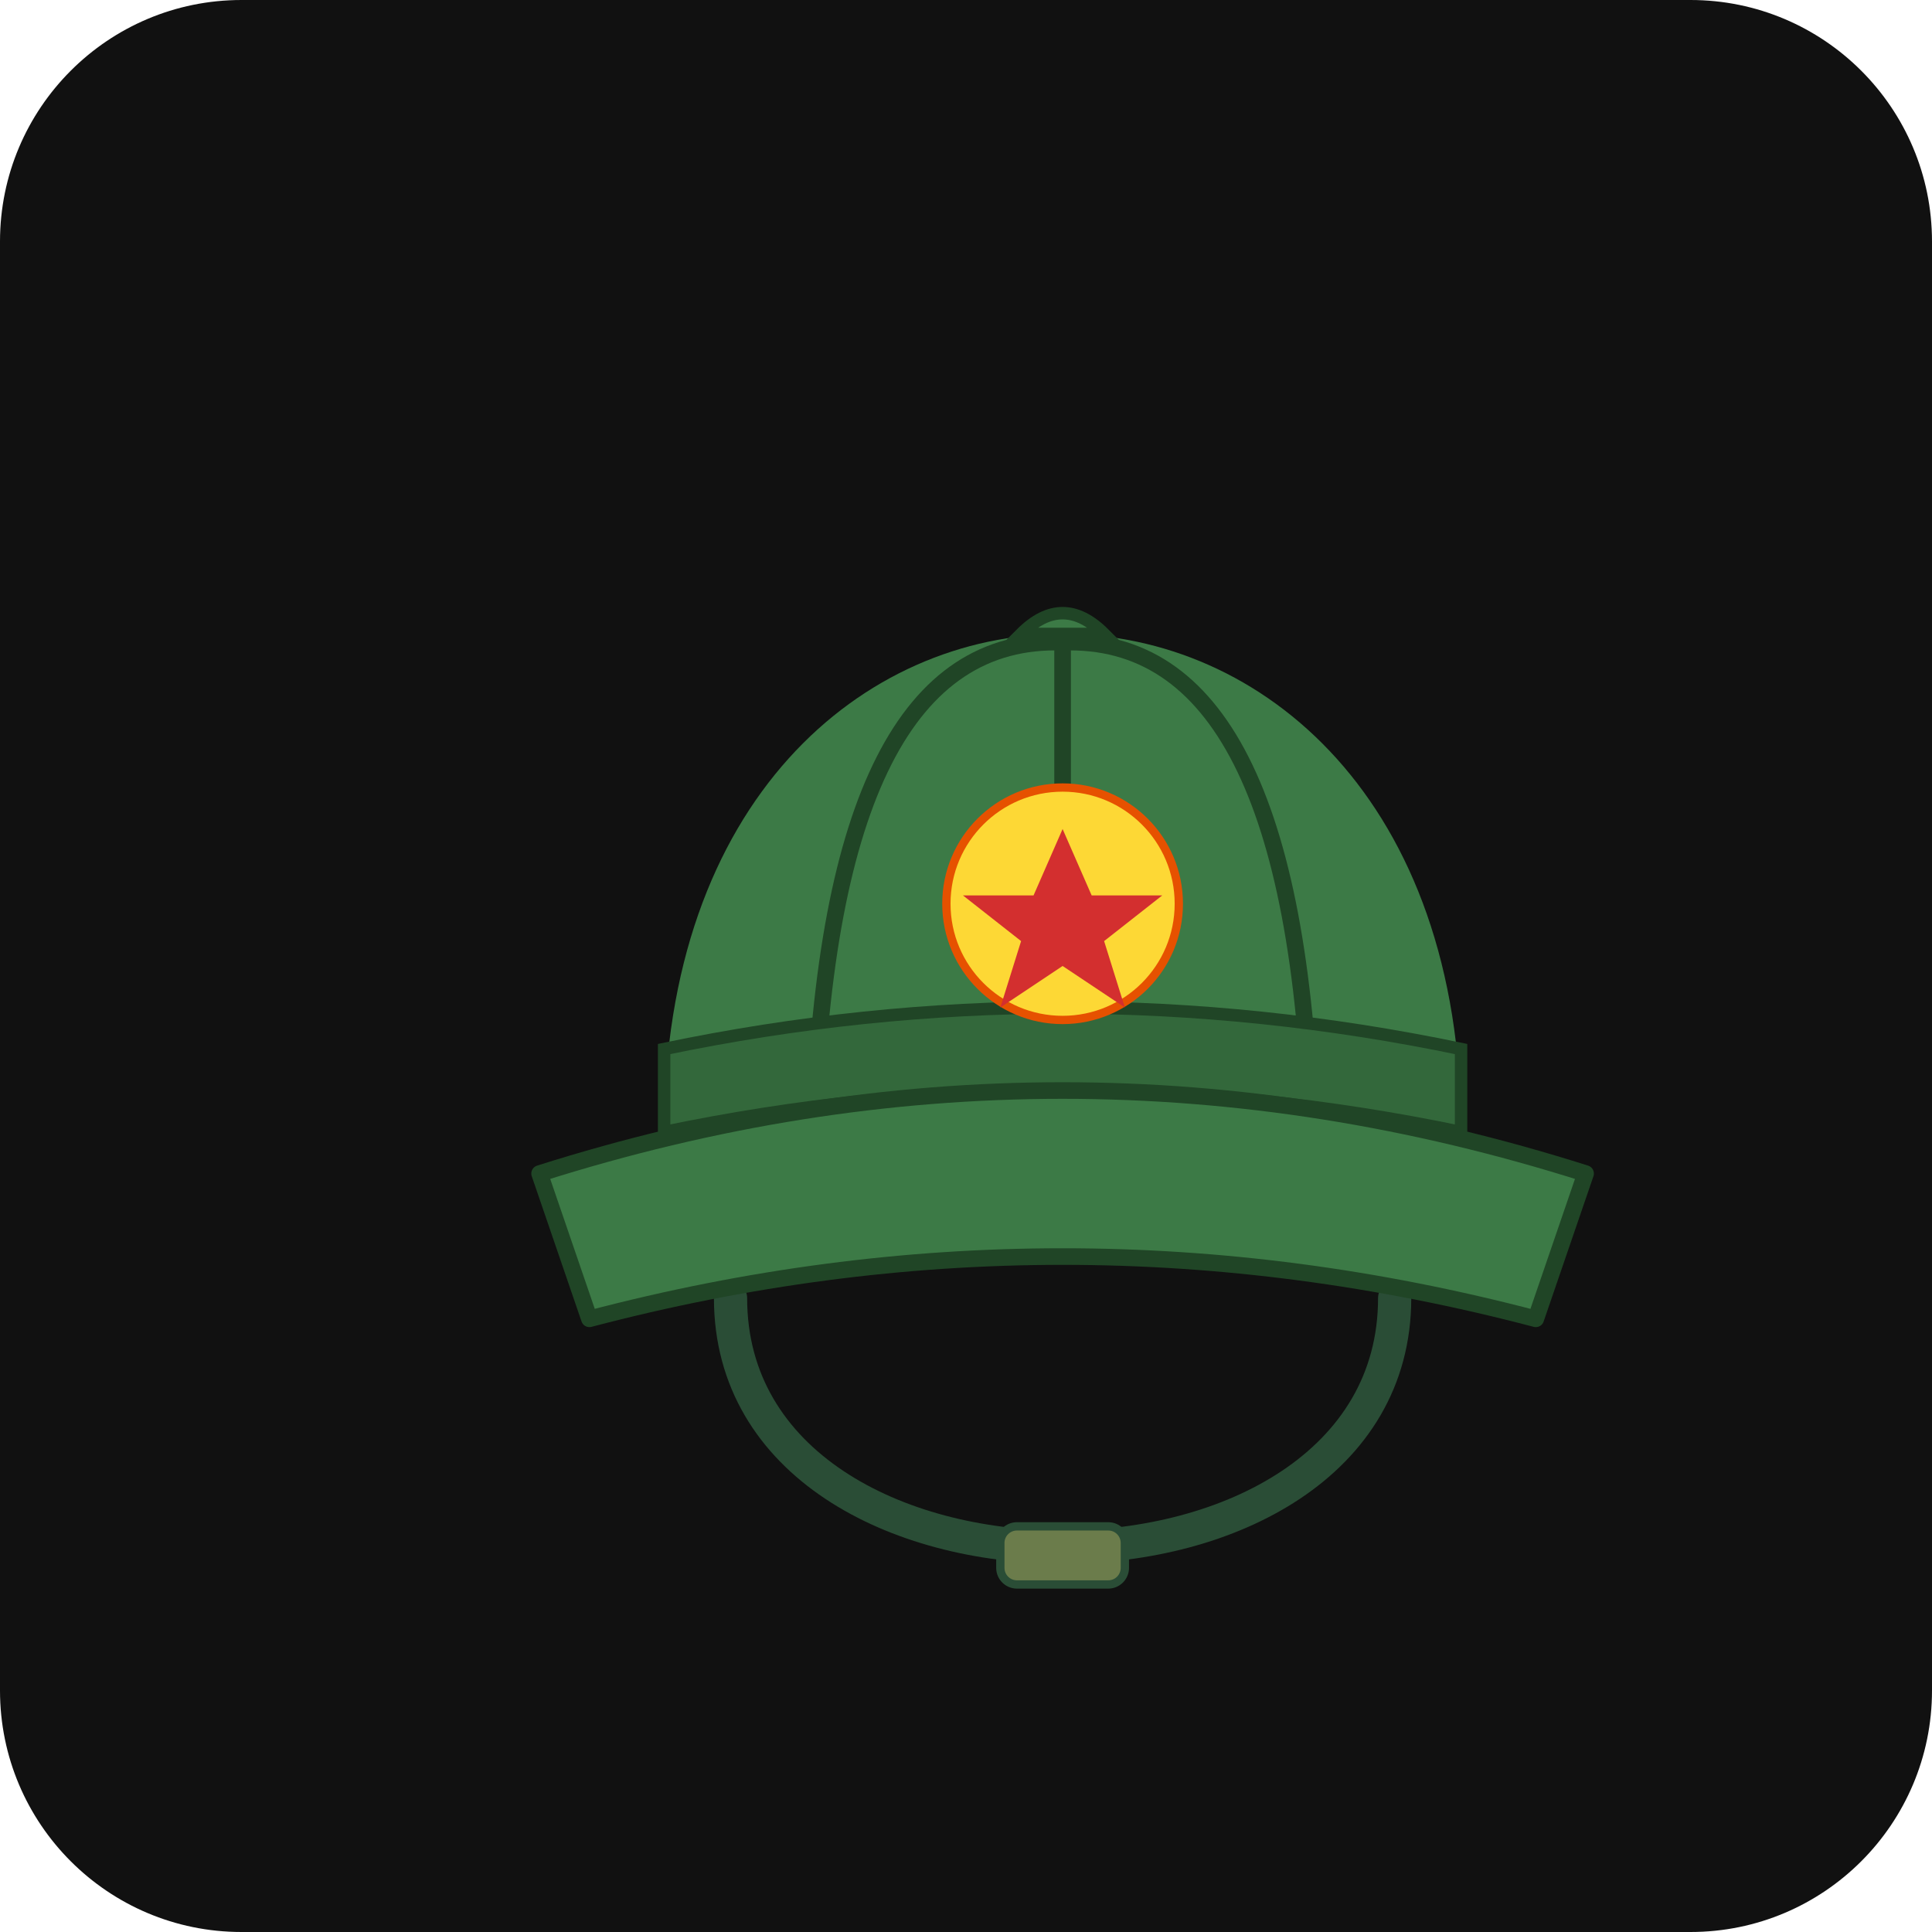
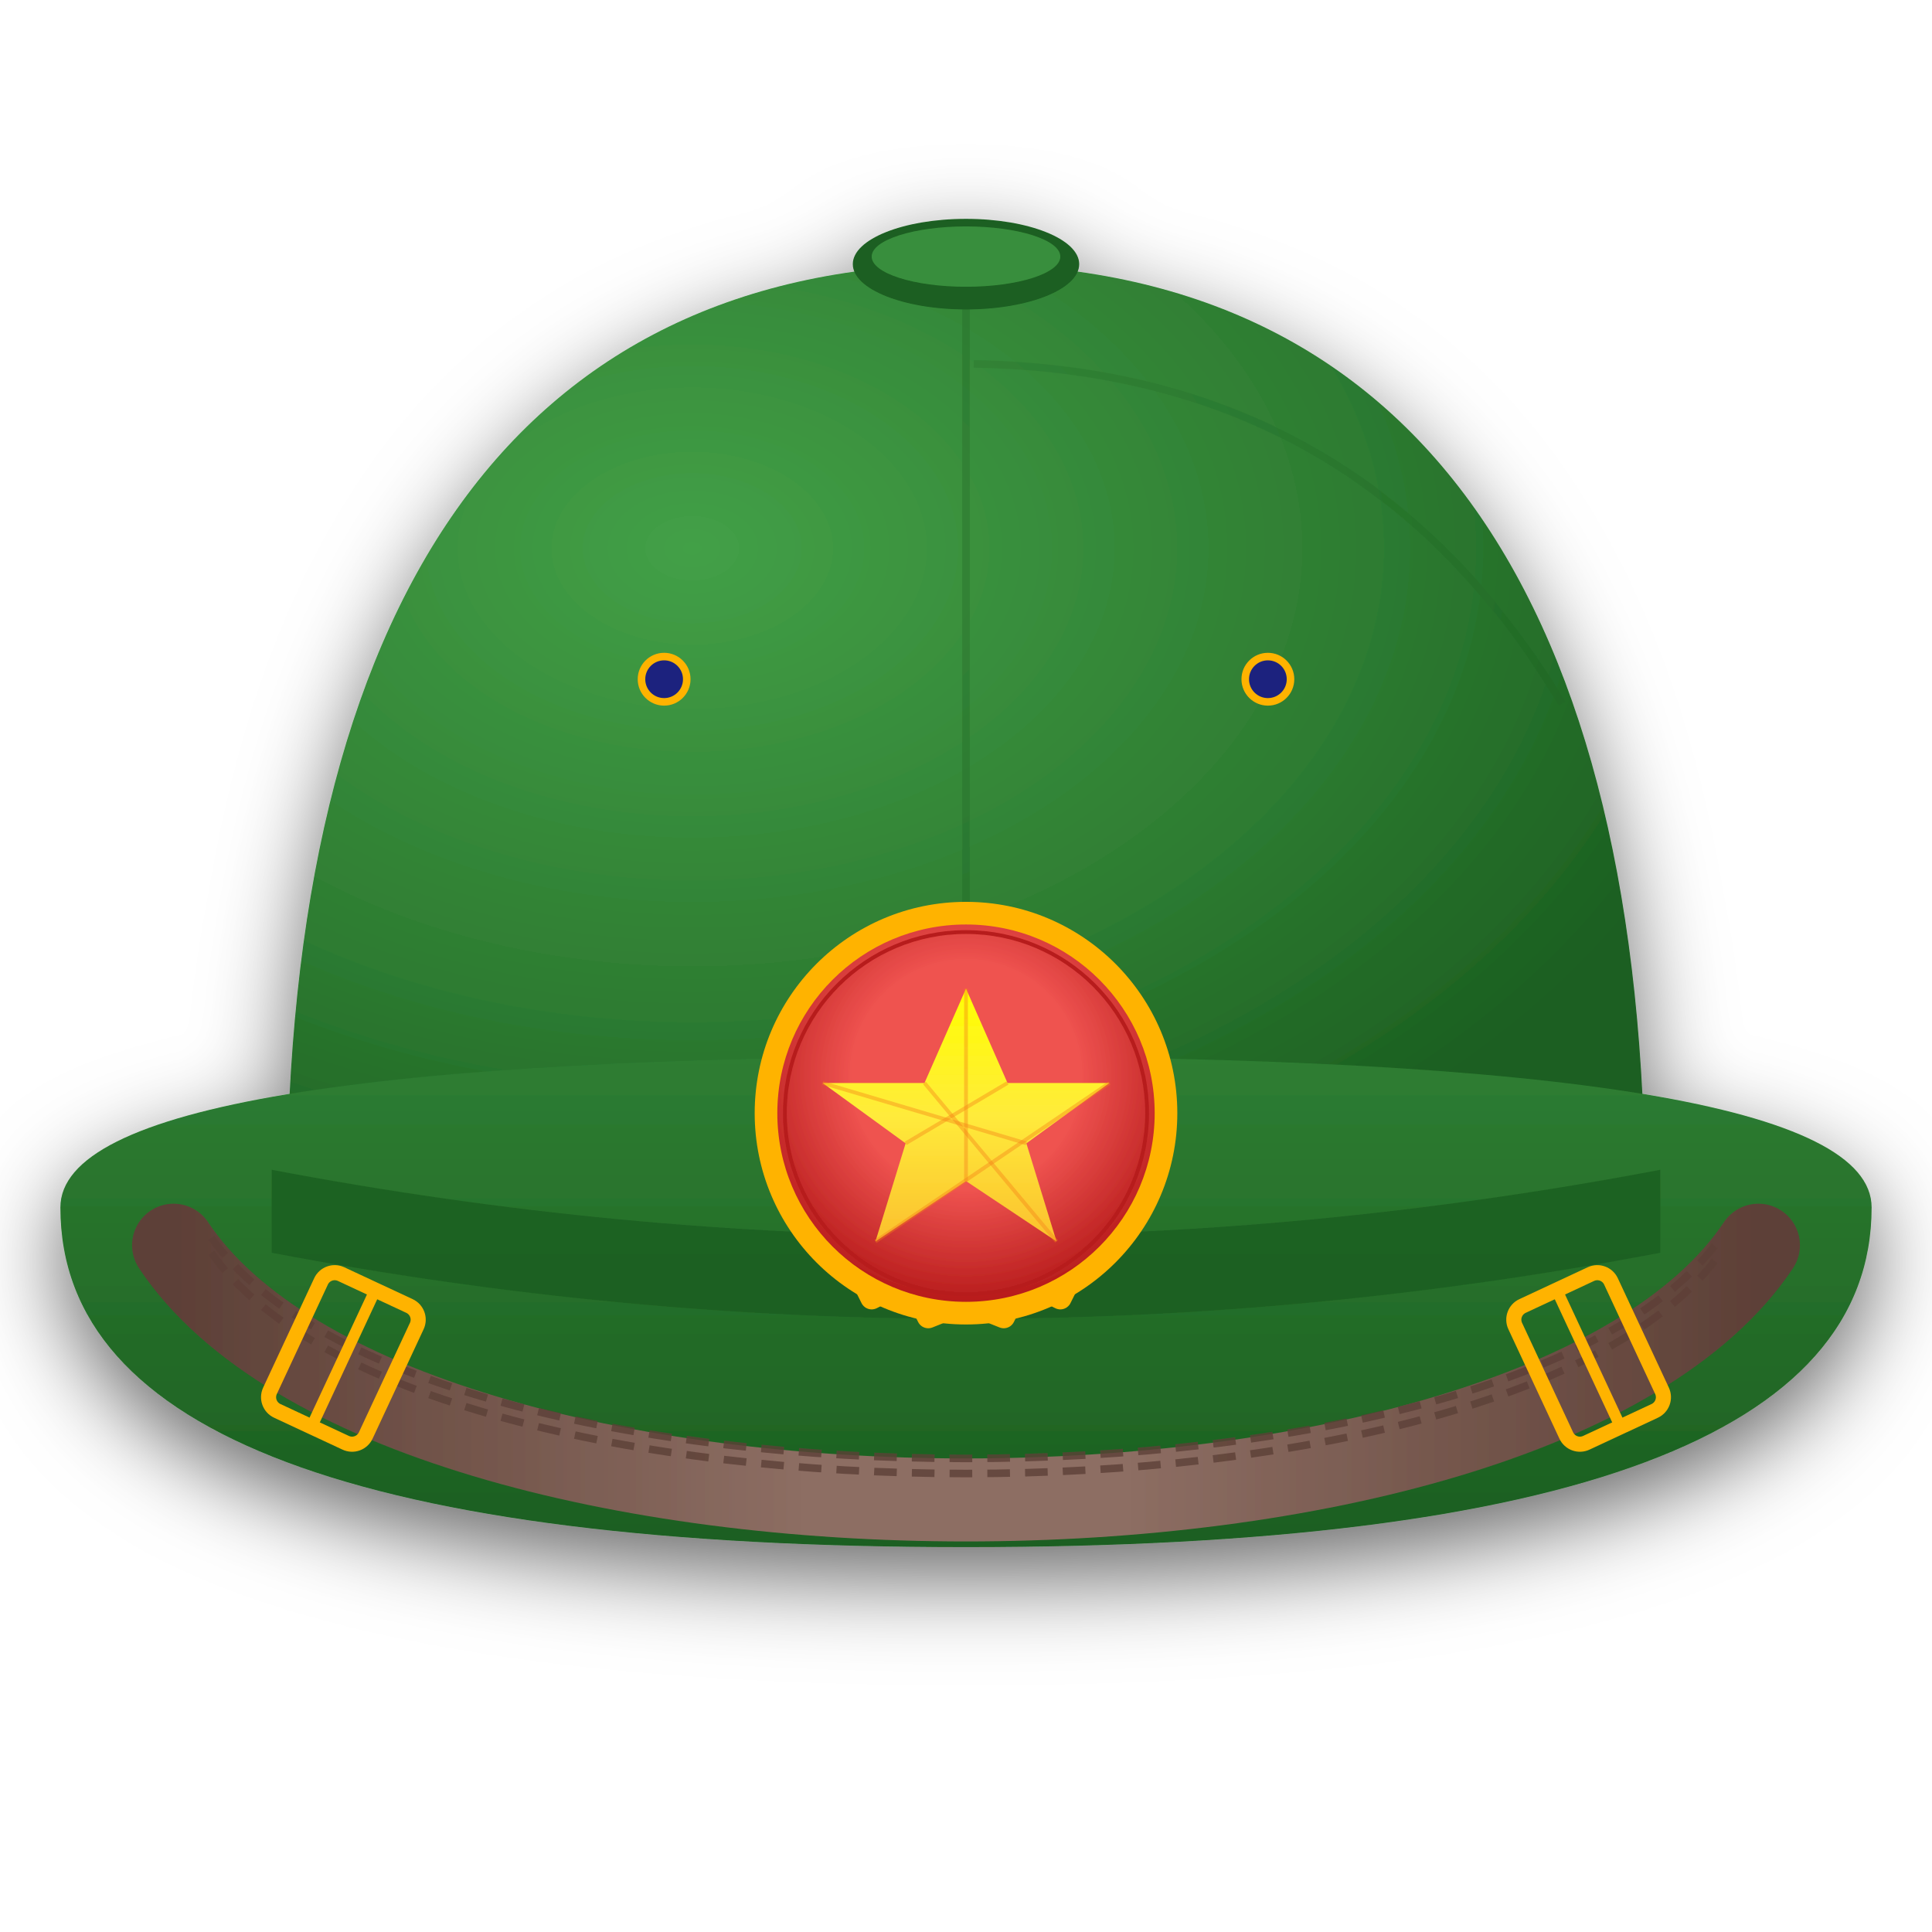
<svg xmlns="http://www.w3.org/2000/svg" viewBox="0 0 512 512">
-   <rect width="512" height="512" fill="#111" rx="64" />
-   <g transform="translate(0, -30) scale(1.1)">
-     <path d="M 176 340 C 176 420 336 420 336 340" fill="none" stroke="#2a4d36" stroke-width="8" stroke-linecap="round" />
-     <rect x="241" y="395" width="30" height="14" rx="4" fill="#6b7c4b" stroke="#2a4d36" stroke-width="2" />
-     <path d="M 160 300 C 160 140 352 140 352 300 Z" fill="#3c7a46" />
-     <line x1="256" y1="180" x2="256" y2="300" stroke="#204526" stroke-width="4" />
-     <path d="M 256 182 Q 200 180 196 300" fill="none" stroke="#204526" stroke-width="4" />
-     <path d="M 256 182 Q 312 180 316 300" fill="none" stroke="#204526" stroke-width="4" />
-     <path d="M 160 280 Q 256 260 352 280 L 352 300 Q 256 280 160 300 Z" fill="#33683b" stroke="#204526" stroke-width="3" />
-     <path d="M 130 310 Q 256 270 382 310 L 370 345 Q 256 315 142 345 Z" fill="#3c7a46" stroke="#204526" stroke-width="4" stroke-linejoin="round" />
-     <circle cx="256" cy="245" r="28" fill="#fdd835" stroke="#e65100" stroke-width="2" />
-     <polygon points="256,227 263,243 280,243 266,254 271,270 256,260 241,270 246,254 232,243 249,243" fill="#d32f2f" />
-     <path d="M 246 180 Q 256 170 266 180 Z" fill="#3c7a46" stroke="#204526" stroke-width="3" />
+   <defs>
+     <radialGradient id="domeGrad" cx="30%" cy="30%" r="80%" fx="30%" fy="30%">
+       <stop offset="0%" stop-color="#43a047" />
+       <stop offset="60%" stop-color="#2e7d32" />
+       <stop offset="100%" stop-color="#1b5e20" />
+     </radialGradient>
+     <linearGradient id="brimGrad" x1="0%" y1="0%" x2="0%" y2="100%">
+       <stop offset="0%" stop-color="#2e7d32" />
+       <stop offset="100%" stop-color="#1b5e20" />
+     </linearGradient>
+     <linearGradient id="strapGrad" x1="0%" y1="0%" x2="100%" y2="0%">
+       <stop offset="0%" stop-color="#5d4037" />
+       <stop offset="40%" stop-color="#8d6e63" />
+       <stop offset="60%" stop-color="#8d6e63" />
+       <stop offset="100%" stop-color="#5d4037" />
+     </linearGradient>
+     <radialGradient id="badgeGrad" cx="50%" cy="40%" r="60%">
+       <stop offset="50%" stop-color="#ef5350" />
+       <stop offset="100%" stop-color="#b71c1c" />
+     </radialGradient>
+     <linearGradient id="starGrad" x1="0%" y1="0%" x2="0%" y2="100%">
+       <stop offset="0%" stop-color="#ffff00" />
+       <stop offset="50%" stop-color="#ffeb3b" />
+       <stop offset="100%" stop-color="#fbc02d" />
+     </linearGradient>
+     <filter id="drop-shadow">
+       <feGaussianBlur in="SourceAlpha" stdDeviation="12" />
+       <feOffset dx="0" dy="8" result="offsetblur" />
+       <feComponentTransfer>
+         <feFuncA type="linear" slope="0.6" />
+       </feComponentTransfer>
+       <feMerge>
+         <feMergeNode />
+         <feMergeNode in="SourceGraphic" />
+       </feMerge>
+     </filter>
+   </defs>
+   <g transform="translate(256, 280)" filter="url(#drop-shadow)">
+     <path d="M -230 40 Q -230 110 0 110 Q 230 110 230 40" fill="#1b5e20" />
+     <path d="M -180 40           C -180 -120 -120 -210 0 -210           C 120 -210 180 -120 180 40          Z" fill="url(#domeGrad)" />
+     <path d="M 0 -210 L 0 40" stroke="#1b5e20" stroke-width="2" opacity="0.3" />
+     <path d="M -90 -160 Q 0 -210 90 -160" fill="none" stroke="#1b5e20" stroke-width="2" opacity="0.2" transform="rotate(30)" />
+     <ellipse cx="0" cy="-210" rx="30" ry="12" fill="#1b5e20" />
+     <ellipse cx="0" cy="-212" rx="25" ry="8" fill="#388e3c" />
+     <path d="M -240 40           Q -240 130 0 130           Q 240 130 240 40           Q 240 0 0 0           Q -240 0 -240 40 Z" fill="url(#brimGrad)" />
+     <path d="M -184 30 Q 0 65 184 30 L 184 52 Q 0 87 -184 52 Z" fill="#1b5e20" opacity="0.8" />
+     <g>
+       <path id="strapPath" d="M -210 50 C -150 140 150 140 210 50" fill="none" stroke="url(#strapGrad)" stroke-width="22" stroke-linecap="round" />
+       <path d="M -200 52 C -145 130 145 130 200 52" fill="none" stroke="#5d4037" stroke-width="2" stroke-dasharray="6 4" opacity="0.8" />
+       <path d="M -200 48 C -145 126 145 126 200 48" fill="none" stroke="#5d4037" stroke-width="2" stroke-dasharray="6 4" opacity="0.8" />
+     </g>
+     <g transform="translate(-165, 80) rotate(25)">
+       <rect x="-14" y="-20" width="28" height="40" rx="4" fill="none" stroke="#ffb300" stroke-width="4" />
+       <line x1="0" y1="-20" x2="0" y2="20" stroke="#ffb300" stroke-width="3" />
+     </g>
+     <g transform="translate(165, 80) rotate(-25)">
+       <rect x="-14" y="-20" width="28" height="40" rx="4" fill="none" stroke="#ffb300" stroke-width="4" />
+       <line x1="0" y1="-20" x2="0" y2="20" stroke="#ffb300" stroke-width="3" />
+     </g>
+     <g transform="translate(0, 15)">
+       <circle cx="0" cy="0" r="56" fill="#ffb300" />
+       <path d="M -30 45 L -25 55 L -15 50 L -10 60 L 0 56 L 10 60 L 15 50 L 25 55 L 30 45" fill="none" stroke="#ffb300" stroke-width="6" stroke-linejoin="round" transform="translate(0, -6)" />
+       <circle cx="0" cy="0" r="50" fill="url(#badgeGrad)" />
+       <circle cx="0" cy="0" r="48" fill="none" stroke="#b71c1c" stroke-width="1" />
+       <g transform="translate(0, 2)">
+         <polygon points="0,-35 11,-10 38,-10 16,6 24,32 0,16 -24,32 -16,6 -38,-10 -11,-10" fill="url(#starGrad)" />
+         <path d="M 0 -35 L 0 16" stroke="#f57f17" stroke-width="1" opacity="0.4" />
+         <path d="M 11 -10 L -16 6" stroke="#f57f17" stroke-width="1" opacity="0.4" />
+         <path d="M 38 -10 L -24 32" stroke="#f57f17" stroke-width="1" opacity="0.4" />
+         <path d="M 16 6 L -38 -10" stroke="#f57f17" stroke-width="1" opacity="0.4" />
+         <path d="M 24 32 L -11 -10" stroke="#f57f17" stroke-width="1" opacity="0.4" />
+       </g>
+     </g>
+     <circle cx="-80" cy="-100" r="6" fill="#1a237e" stroke="#ffb300" stroke-width="2" />
+     <circle cx="80" cy="-100" r="6" fill="#1a237e" stroke="#ffb300" stroke-width="2" />
  </g>
</svg>
